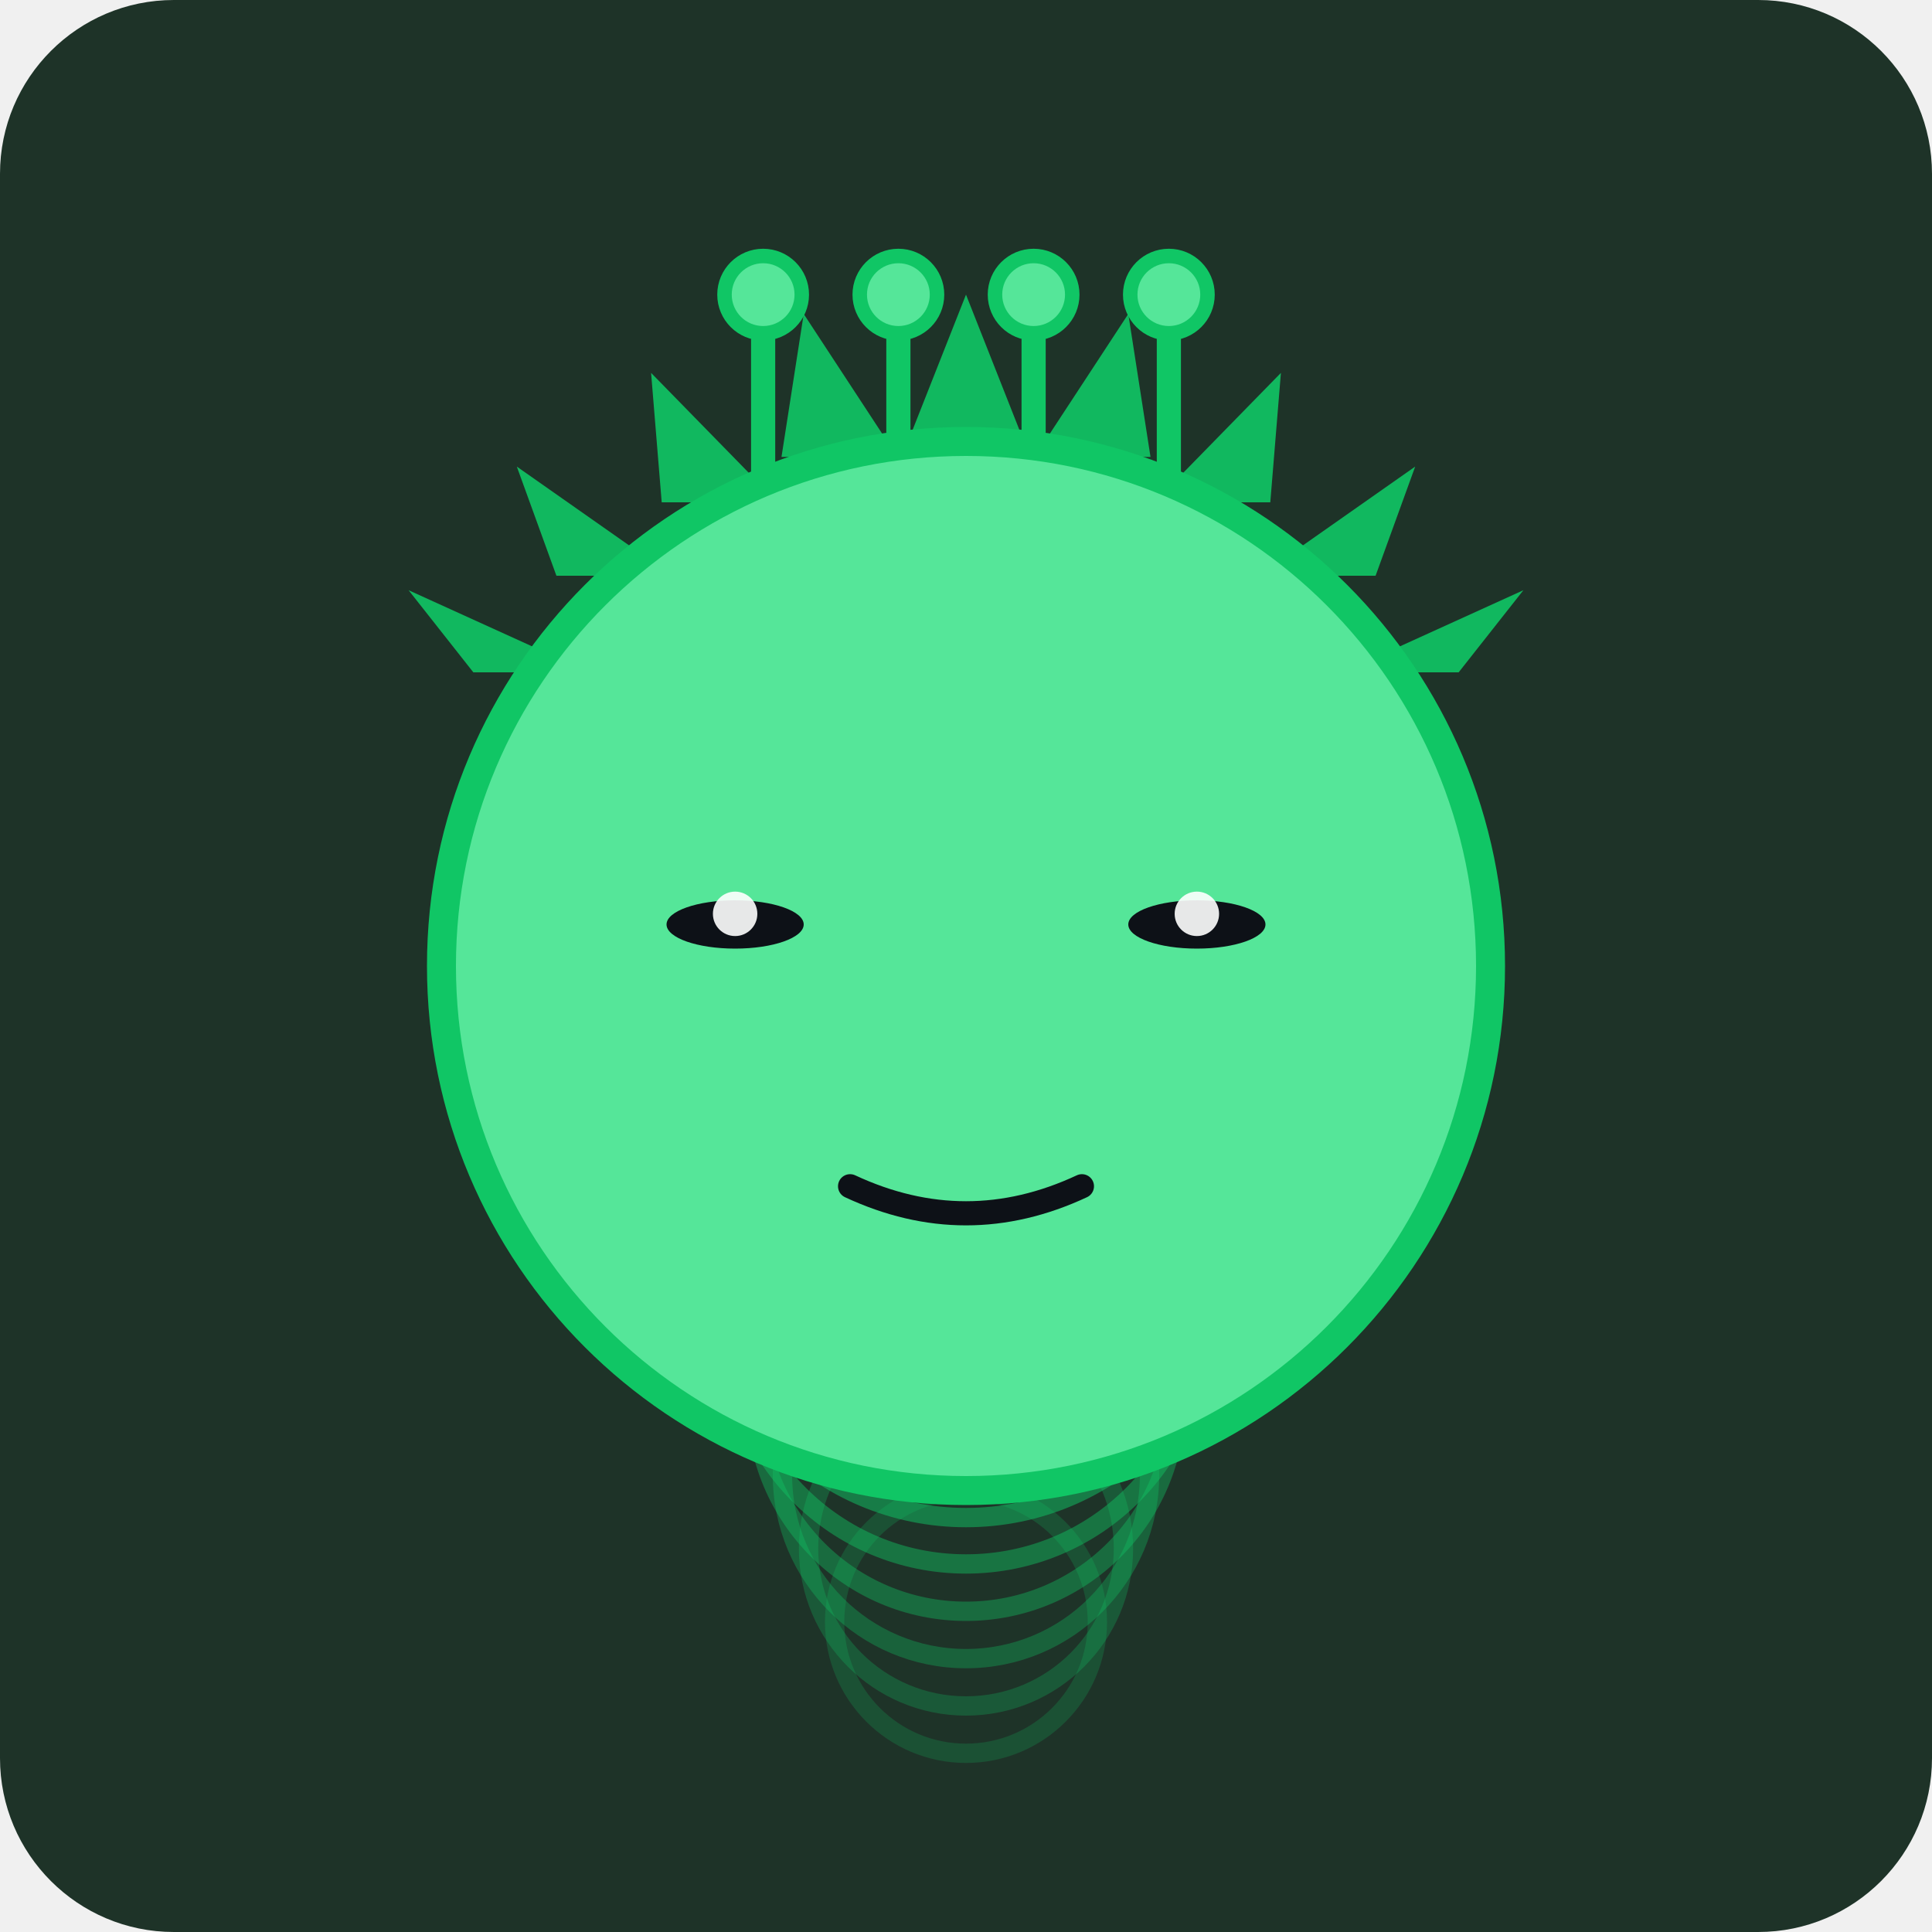
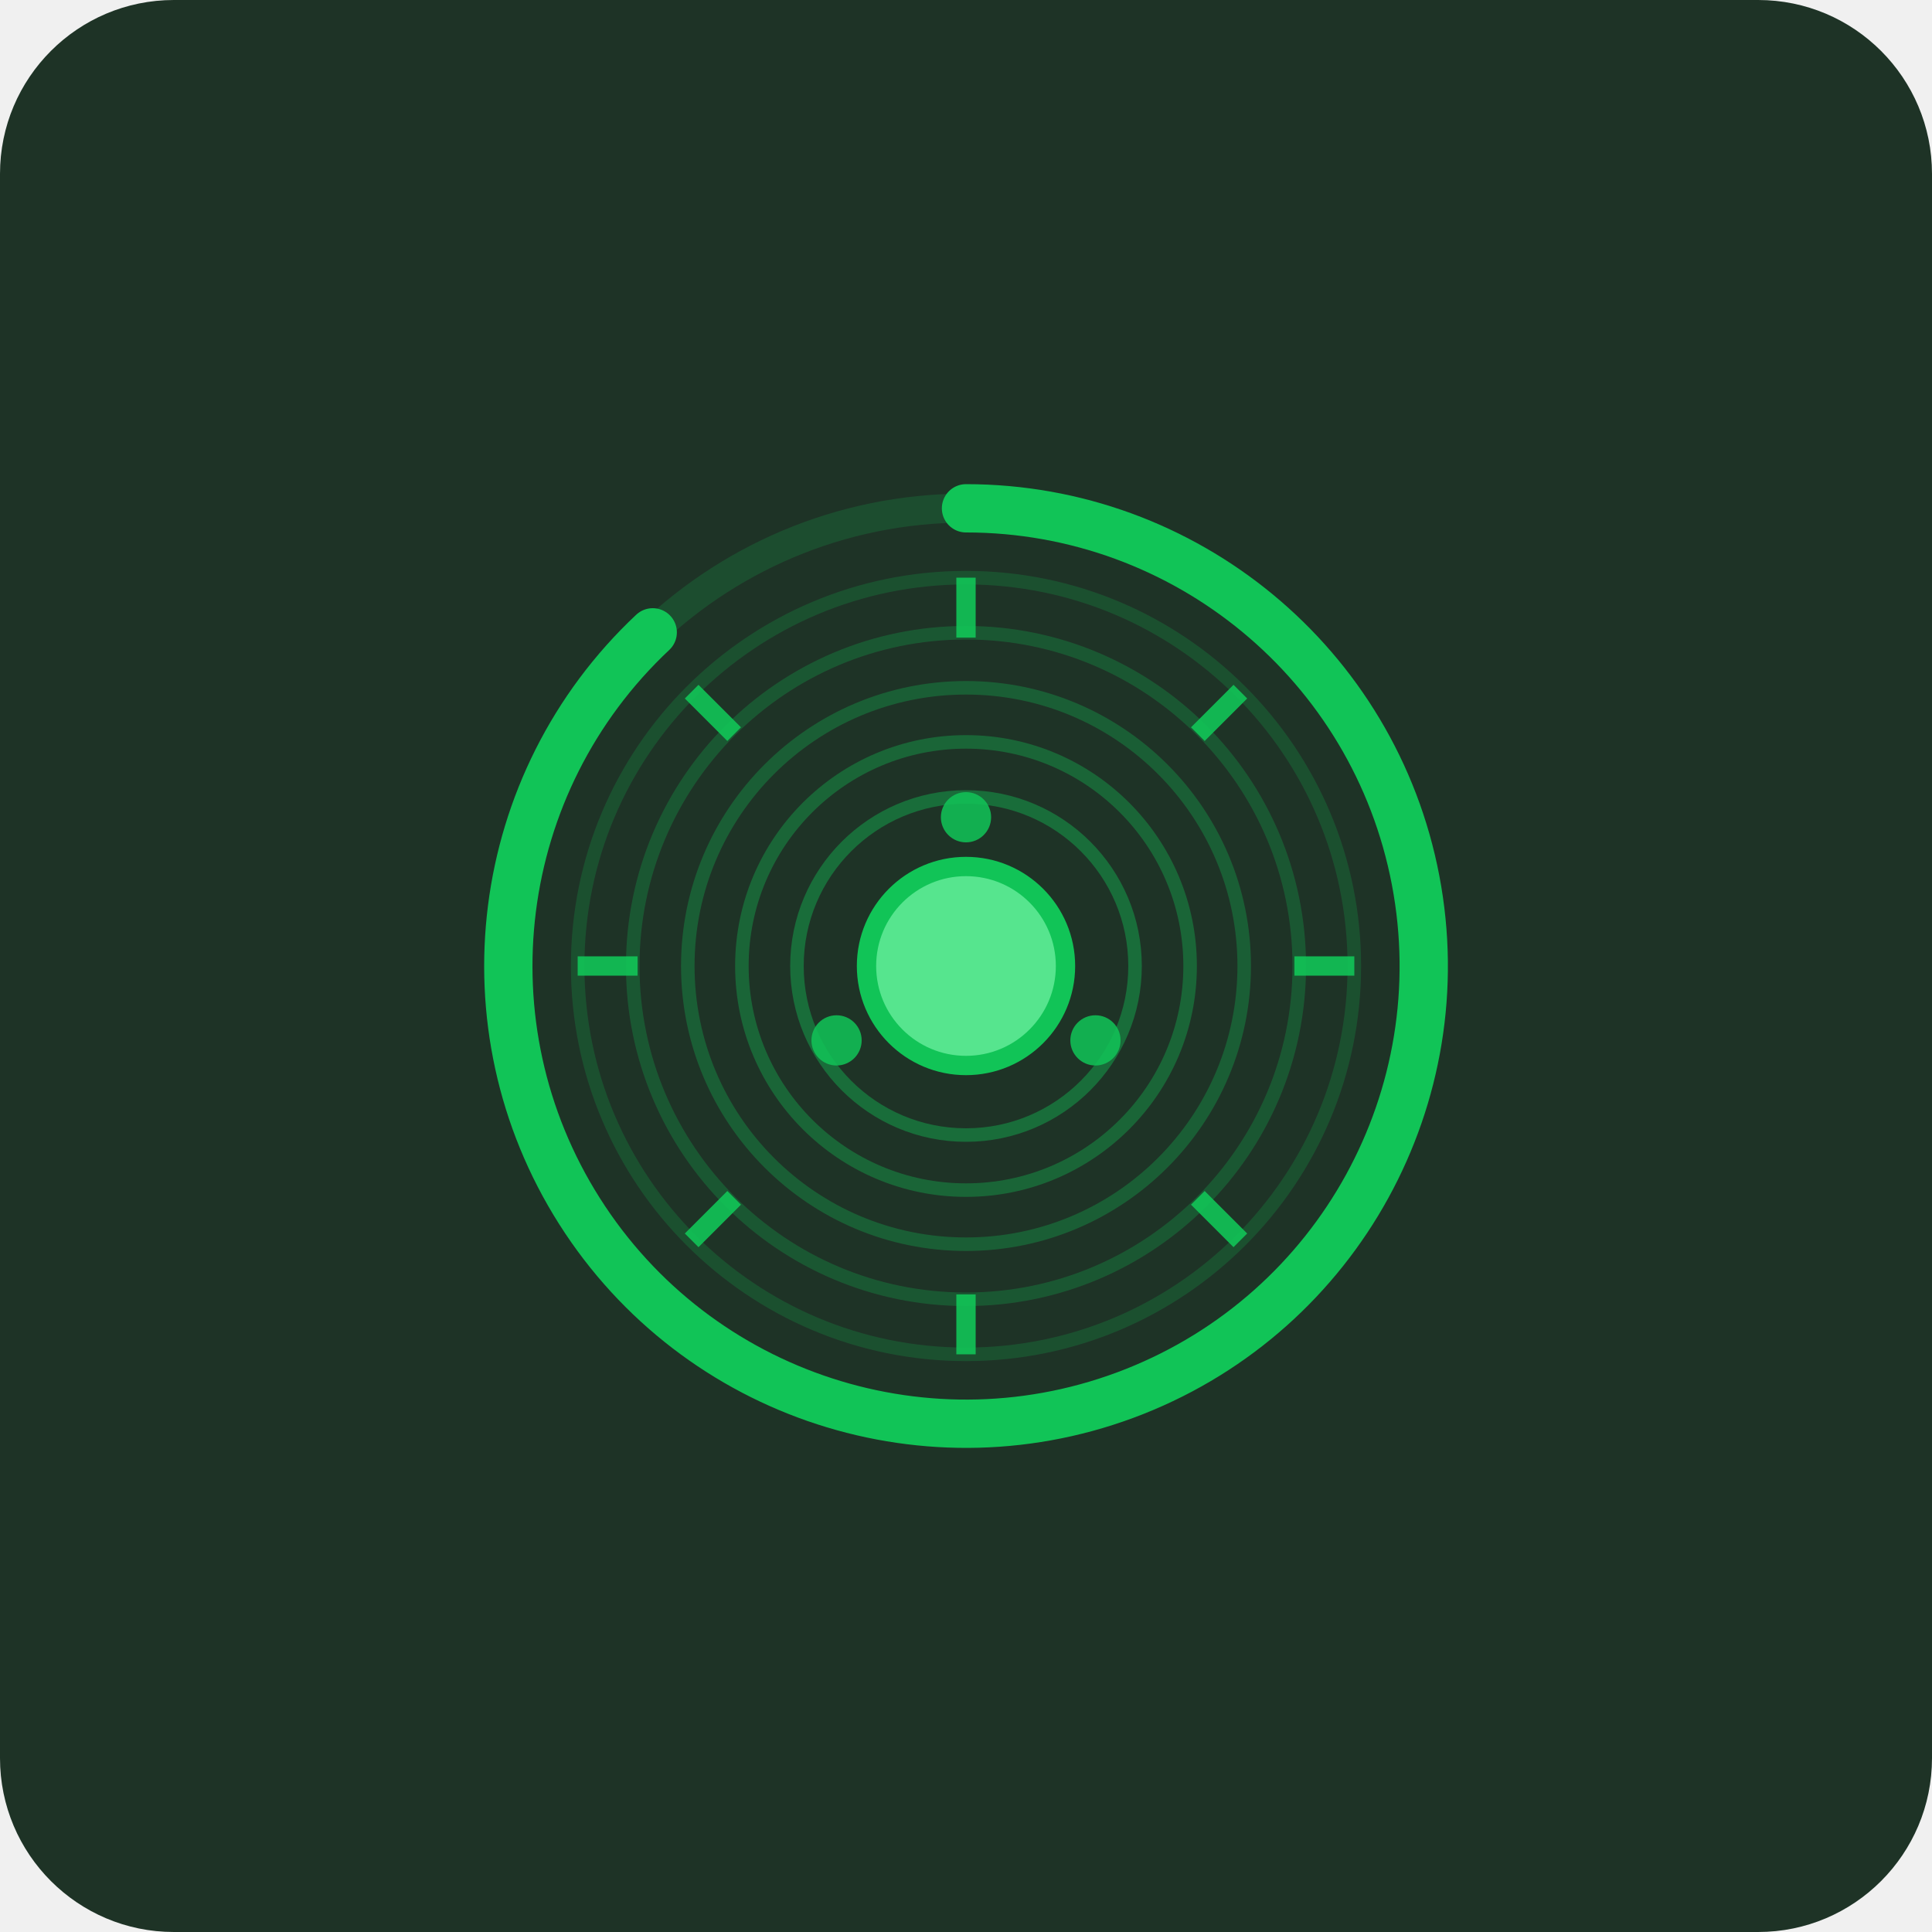
- <svg xmlns="http://www.w3.org/2000/svg" viewBox="0 0 200 200" role="img" aria-label="trellis self-image glyph">
-   <rect width="200" height="200" rx="18" fill="#1e3328" />
-   <circle cx="100.0" cy="129.9" r="27.2" fill="none" stroke="#10c665" stroke-width="2" opacity="0.50" />
-   <circle cx="100.0" cy="137.5" r="24.4" fill="none" stroke="#10c665" stroke-width="2" opacity="0.44" />
-   <circle cx="100.0" cy="145.1" r="21.7" fill="none" stroke="#10c665" stroke-width="2" opacity="0.38" />
-   <circle cx="100.0" cy="152.7" r="19.0" fill="none" stroke="#10c665" stroke-width="2" opacity="0.32" />
-   <circle cx="100.0" cy="160.3" r="16.3" fill="none" stroke="#10c665" stroke-width="2" opacity="0.26" />
-   <circle cx="100.0" cy="167.9" r="13.6" fill="none" stroke="#10c665" stroke-width="2" opacity="0.20" />
-   <path d="M 49.0 69.6 L 42.3 61.1 L 61.0 69.6 Z" fill="#10c665" opacity="0.9" />
-   <path d="M 57.6 59.6 L 53.5 48.3 L 69.6 59.6 Z" fill="#10c665" opacity="0.9" />
-   <path d="M 68.5 52.0 L 67.4 38.6 L 80.5 52.0 Z" fill="#10c665" opacity="0.9" />
-   <path d="M 80.9 47.3 L 83.2 32.5 L 92.9 47.3 Z" fill="#10c665" opacity="0.9" />
-   <path d="M 94.0 45.7 L 100.0 30.5 L 106.0 45.7 Z" fill="#10c665" opacity="0.9" />
-   <path d="M 107.1 47.3 L 116.8 32.5 L 119.1 47.3 Z" fill="#10c665" opacity="0.9" />
-   <path d="M 119.5 52.0 L 132.6 38.6 L 131.5 52.0 Z" fill="#10c665" opacity="0.9" />
-   <path d="M 130.4 59.6 L 146.5 48.3 L 142.4 59.6 Z" fill="#10c665" opacity="0.9" />
-   <path d="M 139.0 69.6 L 157.7 61.1 L 151.0 69.6 Z" fill="#10c665" opacity="0.9" />
-   <line x1="79.0" y1="51.1" x2="79.0" y2="32.1" stroke="#10c665" stroke-width="2.5" />
-   <circle cx="79.0" cy="30.5" r="4" fill="#55e699" stroke="#10c665" stroke-width="1.5" />
-   <line x1="93.0" y1="51.1" x2="93.0" y2="32.1" stroke="#10c665" stroke-width="2.5" />
-   <circle cx="93.0" cy="30.5" r="4" fill="#55e699" stroke="#10c665" stroke-width="1.5" />
-   <line x1="107.0" y1="51.1" x2="107.0" y2="32.1" stroke="#10c665" stroke-width="2.5" />
-   <circle cx="107.0" cy="30.5" r="4" fill="#55e699" stroke="#10c665" stroke-width="1.5" />
-   <line x1="121.0" y1="51.1" x2="121.0" y2="32.1" stroke="#10c665" stroke-width="2.5" />
-   <circle cx="121.0" cy="30.5" r="4" fill="#55e699" stroke="#10c665" stroke-width="1.5" />
-   <circle cx="100.0" cy="100.0" r="54.3" fill="#55e699" stroke="#10c665" stroke-width="3" />
-   <ellipse cx="76.1" cy="95.7" rx="7.1" ry="2.5" fill="#0d1117" />
-   <circle cx="76.1" cy="94.6" r="2.3" fill="#ffffff" opacity="0.9" />
-   <ellipse cx="123.9" cy="95.7" rx="7.1" ry="2.5" fill="#0d1117" />
-   <circle cx="123.9" cy="94.6" r="2.3" fill="#ffffff" opacity="0.9" />
-   <path d="M 88.0 122.8 Q 100.0 128.4 112.0 122.8" fill="none" stroke="#0d1117" stroke-width="2.5" stroke-linecap="round" />
+ <svg xmlns="http://www.w3.org/2000/svg" viewBox="0 0 200 200" role="img" aria-label="trellis self-image — an abstract instrument of the record, not a face">
+   <rect width="200" height="200" rx="18" fill="#1e3326" />
+   <circle cx="100.0" cy="100.0" r="17.5" fill="none" stroke="#11c457" stroke-width="1.4" opacity="0.40" />
+   <circle cx="100.0" cy="100.0" r="23.2" fill="none" stroke="#11c457" stroke-width="1.4" opacity="0.35" />
+   <circle cx="100.0" cy="100.0" r="28.8" fill="none" stroke="#11c457" stroke-width="1.4" opacity="0.30" />
+   <circle cx="100.0" cy="100.0" r="34.5" fill="none" stroke="#11c457" stroke-width="1.4" opacity="0.25" />
+   <circle cx="100.0" cy="100.0" r="40.2" fill="none" stroke="#11c457" stroke-width="1.4" opacity="0.20" />
+   <circle cx="100.0" cy="84.6" r="2.6" fill="#11c457" opacity="0.85" />
+   <circle cx="113.4" cy="107.7" r="2.6" fill="#11c457" opacity="0.85" />
+   <circle cx="86.6" cy="107.7" r="2.6" fill="#11c457" opacity="0.85" />
+   <line x1="100.0" y1="66.0" x2="100.0" y2="59.8" stroke="#11c457" stroke-width="2" opacity="0.9" />
+   <line x1="124.0" y1="76.0" x2="128.4" y2="71.6" stroke="#11c457" stroke-width="2" opacity="0.9" />
+   <line x1="134.0" y1="100.0" x2="140.2" y2="100.0" stroke="#11c457" stroke-width="2" opacity="0.9" />
+   <line x1="124.0" y1="124.0" x2="128.4" y2="128.4" stroke="#11c457" stroke-width="2" opacity="0.9" />
+   <line x1="100.0" y1="134.0" x2="100.0" y2="140.2" stroke="#11c457" stroke-width="2" opacity="0.9" />
+   <line x1="76.0" y1="124.0" x2="71.6" y2="128.4" stroke="#11c457" stroke-width="2" opacity="0.9" />
+   <line x1="66.0" y1="100.0" x2="59.8" y2="100.0" stroke="#11c457" stroke-width="2" opacity="0.9" />
+   <line x1="76.0" y1="76.0" x2="71.6" y2="71.6" stroke="#11c457" stroke-width="2" opacity="0.9" />
+   <circle cx="100.0" cy="100.0" r="47.4" fill="none" stroke="#11c457" stroke-width="3" opacity="0.18" />
+   <path d="M 100.00 52.62 A 47.38 47.38 0 1 1 67.57 65.46" fill="none" stroke="#11c457" stroke-width="5" stroke-linecap="round" />
+   <circle cx="100.0" cy="100.0" r="10.3" fill="#56e58e" stroke="#11c457" stroke-width="2" />
</svg>
